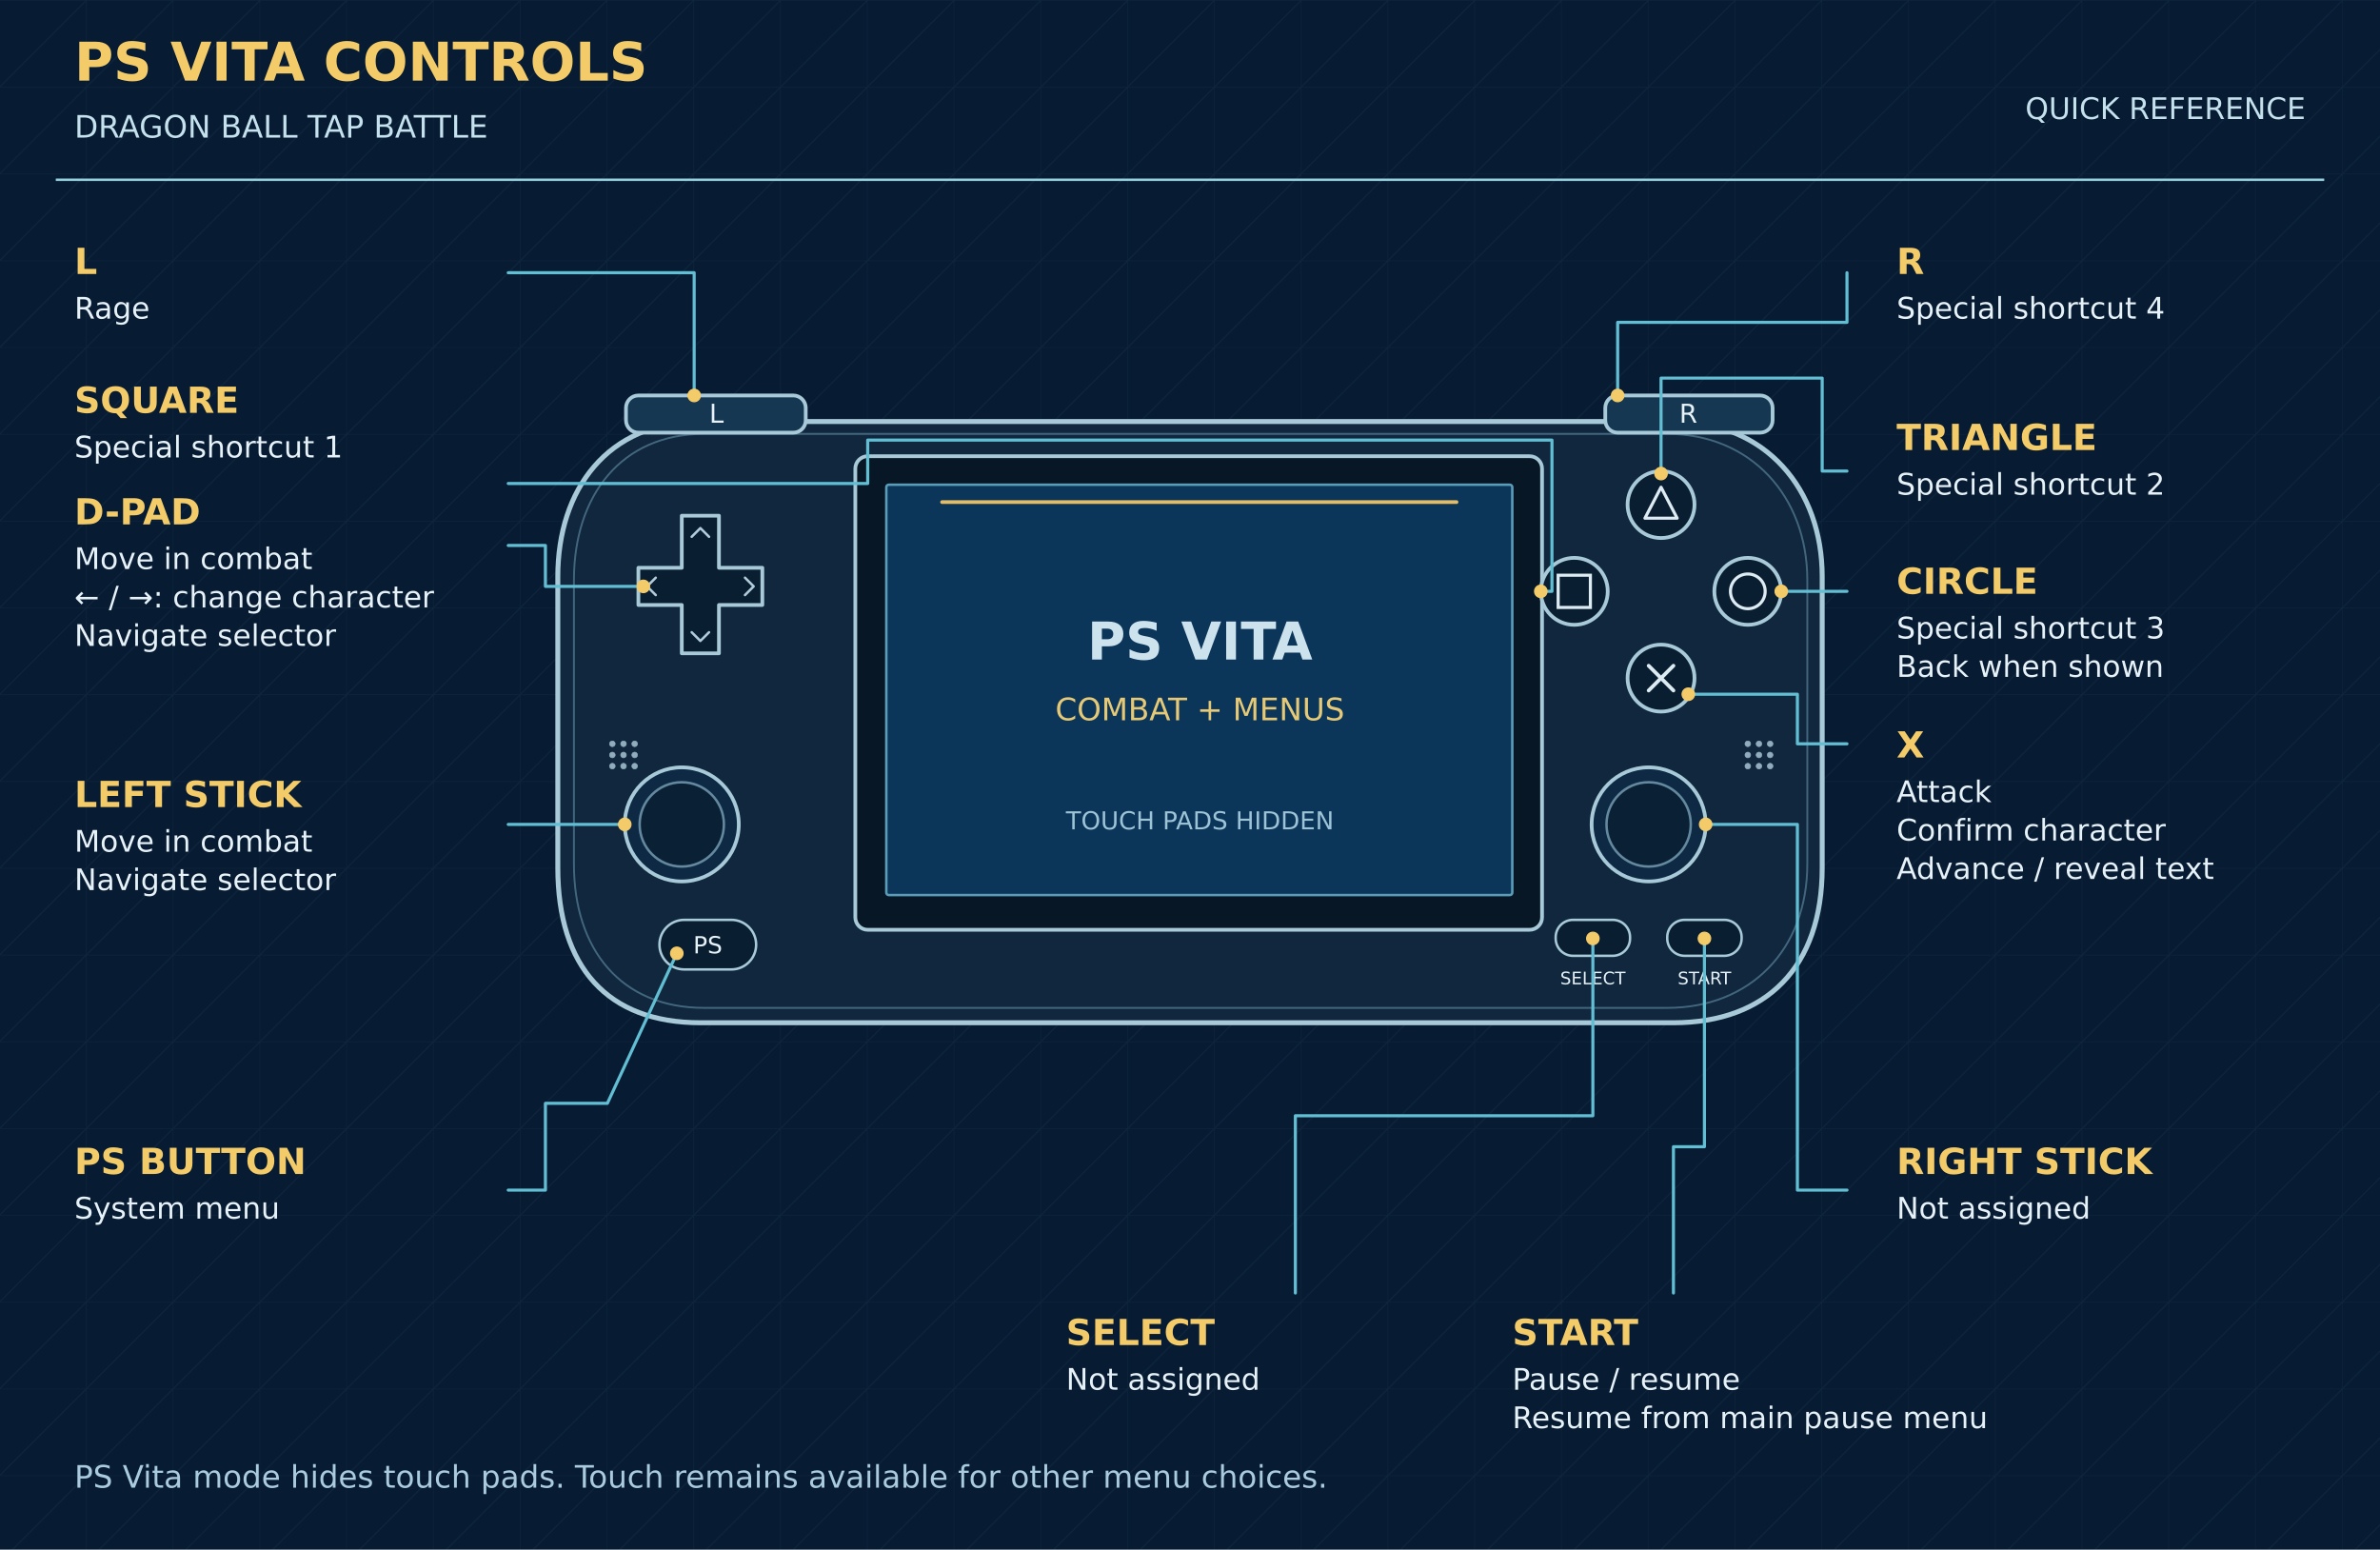
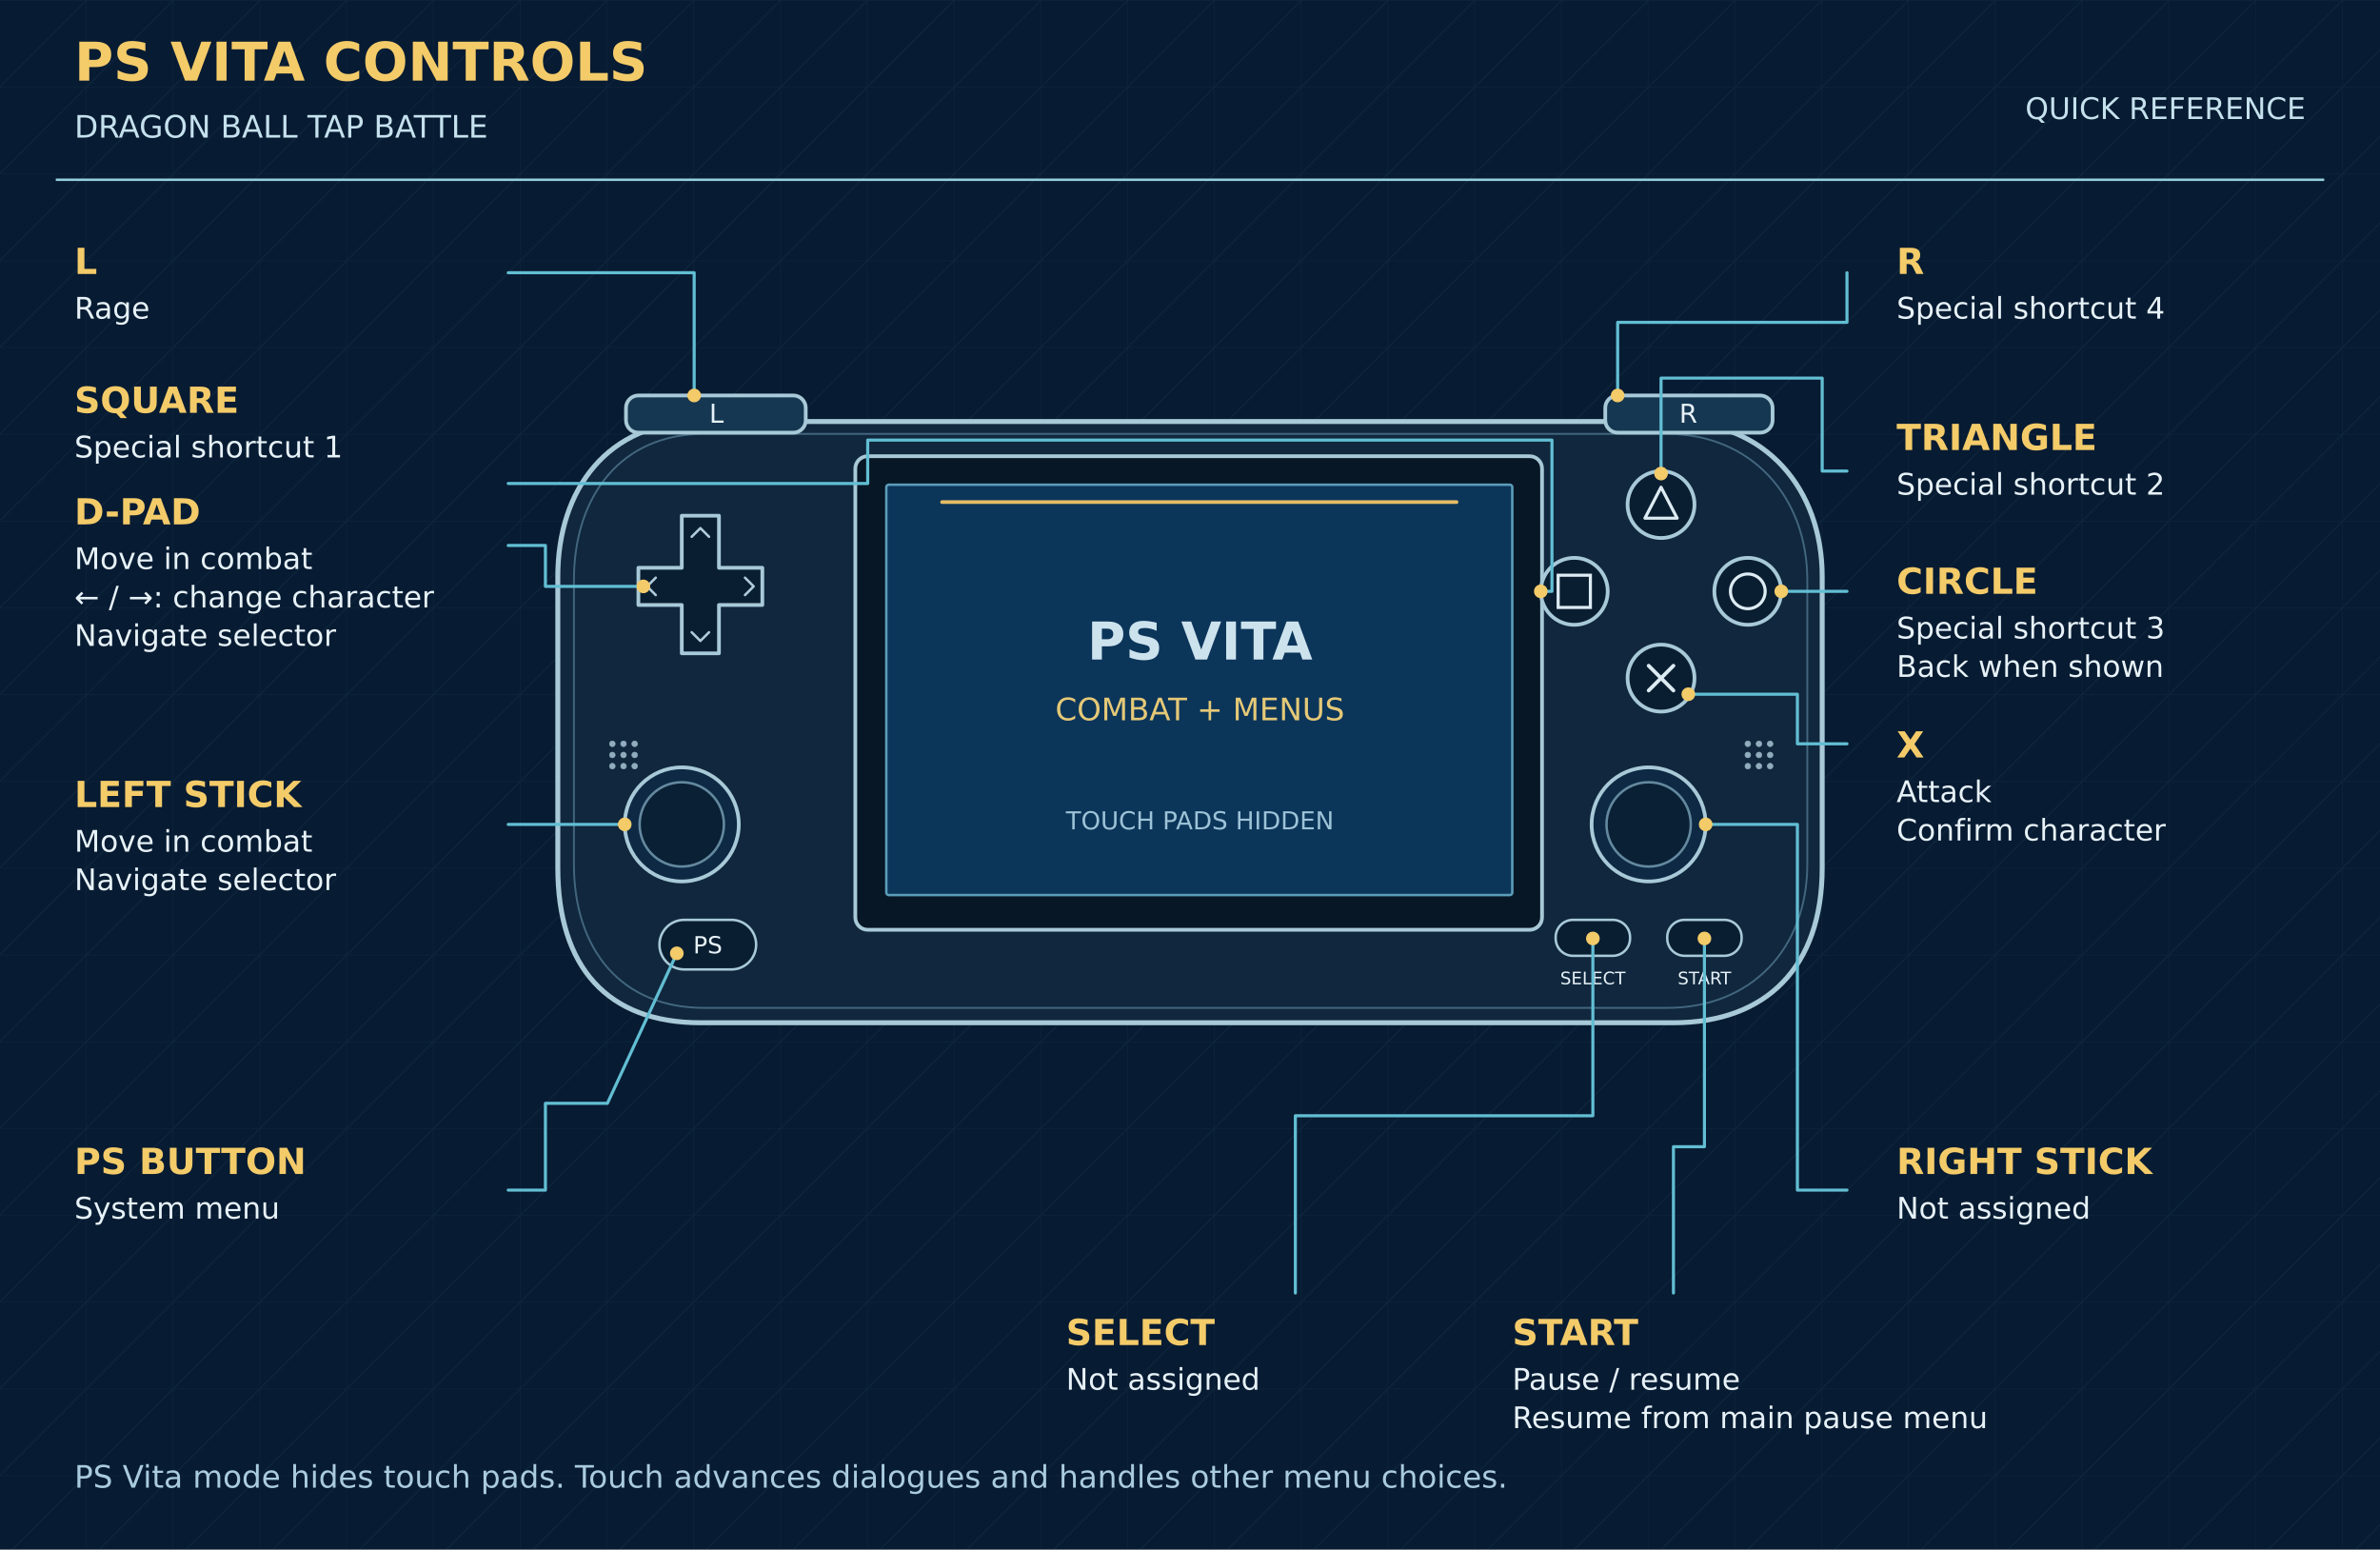
<svg xmlns="http://www.w3.org/2000/svg" width="1920" height="1250" viewBox="0 0 1920 1250" role="img" aria-labelledby="title desc">
  <defs>
    <pattern id="grid" width="70" height="70" patternUnits="userSpaceOnUse">
      <path d="M0 70L70 0M0 0H70V70" fill="none" stroke="#77c5d8" stroke-opacity=".065" />
    </pattern>
  </defs>
  <rect width="1920" height="1250" fill="#071b32" />
  <rect width="1920" height="1250" fill="url(#grid)" />
  <path d="M45 145H1875" stroke="#95cedd" stroke-width="2" />
  <g font-family="DejaVu Sans,sans-serif">
    <text x="60" y="65" font-size="43" fill="#f4cb69" font-weight="bold" text-anchor="start">PS VITA CONTROLS</text>
    <text x="60" y="111" font-size="25" fill="#c5e1ed" font-weight="normal" text-anchor="start">DRAGON BALL TAP BATTLE</text>
    <text x="1860" y="96" font-size="24" fill="#c5e1ed" font-weight="normal" text-anchor="end">QUICK REFERENCE</text>
    <path d="M565 340H1350C1425 340 1470 395 1470 465V700C1470 780 1425 825 1350 825H565C490 825 450 780 450 700V465C450 395 490 340 565 340Z" fill="#10273d" stroke="#a8c9d7" stroke-width="4" stroke-linejoin="round" stroke-linecap="round" />
    <path d="M568 350H1345C1412 350 1458 400 1458 468V697C1458 766 1412 813 1345 813H568C501 813 463 766 463 697V468C463 400 501 350 568 350Z" fill="none" stroke="#42667e" stroke-width="1.5" stroke-linejoin="round" stroke-linecap="round" />
    <rect x="505" y="319" width="145" height="30" rx="10" fill="#163751" stroke="#a8c9d7" stroke-width="3" />
    <text x="578" y="341" font-size="21" fill="#e7f2f8" font-weight="normal" text-anchor="middle">L</text>
    <rect x="1295" y="319" width="135" height="30" rx="10" fill="#163751" stroke="#a8c9d7" stroke-width="3" />
    <text x="1362" y="341" font-size="21" fill="#e7f2f8" font-weight="normal" text-anchor="middle">R</text>
    <rect x="690" y="368" width="554" height="382" rx="10" fill="#081725" stroke="#a8c9d7" stroke-width="3" />
    <rect x="715" y="391" width="505" height="331" rx="2" fill="#0c355a" stroke="#5b9db9" stroke-width="2" />
    <path d="M760 405H1175" fill="none" stroke="#e4bc66" stroke-width="3" stroke-linejoin="round" stroke-linecap="round" />
    <text x="968" y="532" font-size="42" fill="#cce3ee" font-weight="bold" text-anchor="middle">PS VITA</text>
    <text x="968" y="581" font-size="25" fill="#e5c977" font-weight="normal" text-anchor="middle">COMBAT + MENUS</text>
    <text x="968" y="669" font-size="20" fill="#9dc3d7" font-weight="normal" text-anchor="middle">TOUCH PADS HIDDEN</text>
    <path d="M550 416H580V458H615V488H580V527H550V488H515V458H550Z" fill="#0a1e31" stroke="#a8c9d7" stroke-width="3" stroke-linejoin="round" stroke-linecap="round" />
    <path d="M558 433L565 426L572 433 M558 510L565 517L572 510 M529 466L522 473L529 480 M601 466L608 473L601 480" fill="none" stroke="#b0cbd9" stroke-width="2" stroke-linejoin="round" stroke-linecap="round" />
    <circle cx="550" cy="665" r="46" fill="#0d2944" stroke="#a8c9d7" stroke-width="3" />
    <circle cx="550" cy="665" r="34" fill="#0a2034" stroke="#64899f" stroke-width="2" />
    <circle cx="1330" cy="665" r="46" fill="#0d2944" stroke="#a8c9d7" stroke-width="3" />
    <circle cx="1330" cy="665" r="34" fill="#0a2034" stroke="#64899f" stroke-width="2" />
    <circle cx="1340" cy="407" r="27" fill="#0a1e31" stroke="#a8c9d7" stroke-width="3" />
    <circle cx="1410" cy="477" r="27" fill="#0a1e31" stroke="#a8c9d7" stroke-width="3" />
    <circle cx="1340" cy="547" r="27" fill="#0a1e31" stroke="#a8c9d7" stroke-width="3" />
    <circle cx="1270" cy="477" r="27" fill="#0a1e31" stroke="#a8c9d7" stroke-width="3" />
    <path d="M1340 393L1327 418H1353Z" fill="none" stroke="#ddebf3" stroke-width="2.5" stroke-linejoin="round" stroke-linecap="round" />
    <circle cx="1410" cy="477" r="14" fill="none" stroke="#ddebf3" stroke-width="2.5" />
    <path d="M1330 537L1350 557M1350 537L1330 557" fill="none" stroke="#ddebf3" stroke-width="3" stroke-linejoin="round" stroke-linecap="round" />
    <rect x="1257" y="464" width="26" height="26" rx="0" fill="none" stroke="#ddebf3" stroke-width="2.5" />
    <rect x="532" y="742" width="78" height="40" rx="20" fill="#0a1e31" stroke="#a8c9d7" stroke-width="2" />
    <text x="571" y="769" font-size="19" fill="#e7f2f8" font-weight="normal" text-anchor="middle">PS</text>
    <rect x="1255" y="742" width="60" height="29" rx="14" fill="#0a1e31" stroke="#a8c9d7" stroke-width="2" />
    <rect x="1345" y="742" width="60" height="29" rx="14" fill="#0a1e31" stroke="#a8c9d7" stroke-width="2" />
    <text x="1285" y="794" font-size="14" fill="#e7f2f8" font-weight="normal" text-anchor="middle">SELECT</text>
    <text x="1375" y="794" font-size="14" fill="#e7f2f8" font-weight="normal" text-anchor="middle">START</text>
    <circle cx="494" cy="600" r="2.3" fill="#91adbd" stroke="#91adbd" stroke-width="0.5" />
    <circle cx="494" cy="609" r="2.3" fill="#91adbd" stroke="#91adbd" stroke-width="0.5" />
    <circle cx="494" cy="618" r="2.3" fill="#91adbd" stroke="#91adbd" stroke-width="0.5" />
    <circle cx="503" cy="600" r="2.3" fill="#91adbd" stroke="#91adbd" stroke-width="0.5" />
    <circle cx="503" cy="609" r="2.3" fill="#91adbd" stroke="#91adbd" stroke-width="0.5" />
    <circle cx="503" cy="618" r="2.3" fill="#91adbd" stroke="#91adbd" stroke-width="0.5" />
    <circle cx="512" cy="600" r="2.3" fill="#91adbd" stroke="#91adbd" stroke-width="0.5" />
    <circle cx="512" cy="609" r="2.3" fill="#91adbd" stroke="#91adbd" stroke-width="0.5" />
    <circle cx="512" cy="618" r="2.3" fill="#91adbd" stroke="#91adbd" stroke-width="0.5" />
    <circle cx="1410" cy="600" r="2.3" fill="#91adbd" stroke="#91adbd" stroke-width="0.5" />
    <circle cx="1410" cy="609" r="2.3" fill="#91adbd" stroke="#91adbd" stroke-width="0.5" />
    <circle cx="1410" cy="618" r="2.3" fill="#91adbd" stroke="#91adbd" stroke-width="0.5" />
    <circle cx="1419" cy="600" r="2.3" fill="#91adbd" stroke="#91adbd" stroke-width="0.5" />
    <circle cx="1419" cy="609" r="2.3" fill="#91adbd" stroke="#91adbd" stroke-width="0.5" />
    <circle cx="1419" cy="618" r="2.3" fill="#91adbd" stroke="#91adbd" stroke-width="0.5" />
    <circle cx="1428" cy="600" r="2.3" fill="#91adbd" stroke="#91adbd" stroke-width="0.5" />
    <circle cx="1428" cy="609" r="2.3" fill="#91adbd" stroke="#91adbd" stroke-width="0.5" />
    <circle cx="1428" cy="618" r="2.3" fill="#91adbd" stroke="#91adbd" stroke-width="0.5" />
    <path d="M560 319 L560 220 L410 220" fill="none" stroke="#62bed3" stroke-width="2.5" stroke-linejoin="round" stroke-linecap="round" />
    <circle cx="560" cy="319" r="5" fill="#f4cb69" stroke="#f4cb69" stroke-width="1" />
    <text x="60" y="221" font-size="29" fill="#f4cb69" font-weight="bold" text-anchor="start">L</text>
    <text x="60" y="257" font-size="24" fill="#e7f2f8" font-weight="normal" text-anchor="start">Rage</text>
    <path d="M519 473 L440 473 L440 440 L410 440" fill="none" stroke="#62bed3" stroke-width="2.5" stroke-linejoin="round" stroke-linecap="round" />
    <circle cx="519" cy="473" r="5" fill="#f4cb69" stroke="#f4cb69" stroke-width="1" />
    <text x="60" y="423" font-size="29" fill="#f4cb69" font-weight="bold" text-anchor="start">D-PAD</text>
    <text x="60" y="459" font-size="24" fill="#e7f2f8" font-weight="normal" text-anchor="start">Move in combat</text>
    <text x="60" y="490" font-size="24" fill="#e7f2f8" font-weight="normal" text-anchor="start">← / →: change character</text>
    <text x="60" y="521" font-size="24" fill="#e7f2f8" font-weight="normal" text-anchor="start">Navigate selector</text>
    <path d="M504 665 L410 665" fill="none" stroke="#62bed3" stroke-width="2.5" stroke-linejoin="round" stroke-linecap="round" />
    <circle cx="504" cy="665" r="5" fill="#f4cb69" stroke="#f4cb69" stroke-width="1" />
    <text x="60" y="651" font-size="29" fill="#f4cb69" font-weight="bold" text-anchor="start">LEFT STICK</text>
    <text x="60" y="687" font-size="24" fill="#e7f2f8" font-weight="normal" text-anchor="start">Move in combat</text>
    <text x="60" y="718" font-size="24" fill="#e7f2f8" font-weight="normal" text-anchor="start">Navigate selector</text>
    <path d="M546 769 L490 890 L440 890 L440 960 L410 960" fill="none" stroke="#62bed3" stroke-width="2.5" stroke-linejoin="round" stroke-linecap="round" />
    <circle cx="546" cy="769" r="5" fill="#f4cb69" stroke="#f4cb69" stroke-width="1" />
    <text x="60" y="947" font-size="29" fill="#f4cb69" font-weight="bold" text-anchor="start">PS BUTTON</text>
    <text x="60" y="983" font-size="24" fill="#e7f2f8" font-weight="normal" text-anchor="start">System menu</text>
    <path d="M1305 319 L1305 260 L1490 260 L1490 220" fill="none" stroke="#62bed3" stroke-width="2.5" stroke-linejoin="round" stroke-linecap="round" />
    <circle cx="1305" cy="319" r="5" fill="#f4cb69" stroke="#f4cb69" stroke-width="1" />
    <text x="1530" y="221" font-size="29" fill="#f4cb69" font-weight="bold" text-anchor="start">R</text>
    <text x="1530" y="257" font-size="24" fill="#e7f2f8" font-weight="normal" text-anchor="start">Special shortcut 4</text>
    <path d="M1340 382 L1340 305 L1470 305 L1470 380 L1490 380" fill="none" stroke="#62bed3" stroke-width="2.5" stroke-linejoin="round" stroke-linecap="round" />
    <circle cx="1340" cy="382" r="5" fill="#f4cb69" stroke="#f4cb69" stroke-width="1" />
    <text x="1530" y="363" font-size="29" fill="#f4cb69" font-weight="bold" text-anchor="start">TRIANGLE</text>
    <text x="1530" y="399" font-size="24" fill="#e7f2f8" font-weight="normal" text-anchor="start">Special shortcut 2</text>
    <path d="M1437 477 L1490 477" fill="none" stroke="#62bed3" stroke-width="2.5" stroke-linejoin="round" stroke-linecap="round" />
    <circle cx="1437" cy="477" r="5" fill="#f4cb69" stroke="#f4cb69" stroke-width="1" />
    <text x="1530" y="479" font-size="29" fill="#f4cb69" font-weight="bold" text-anchor="start">CIRCLE</text>
    <text x="1530" y="515" font-size="24" fill="#e7f2f8" font-weight="normal" text-anchor="start">Special shortcut 3</text>
    <text x="1530" y="546" font-size="24" fill="#e7f2f8" font-weight="normal" text-anchor="start">Back when shown</text>
    <path d="M1243 477 L1252 477 L1252 355 L700 355 L700 390 L410 390" fill="none" stroke="#62bed3" stroke-width="2.5" stroke-linejoin="round" stroke-linecap="round" />
    <circle cx="1243" cy="477" r="5" fill="#f4cb69" stroke="#f4cb69" stroke-width="1" />
    <text x="60" y="333" font-size="29" fill="#f4cb69" font-weight="bold" text-anchor="start">SQUARE</text>
    <text x="60" y="369" font-size="24" fill="#e7f2f8" font-weight="normal" text-anchor="start">Special shortcut 1</text>
    <path d="M1362 560 L1450 560 L1450 600 L1490 600" fill="none" stroke="#62bed3" stroke-width="2.5" stroke-linejoin="round" stroke-linecap="round" />
    <circle cx="1362" cy="560" r="5" fill="#f4cb69" stroke="#f4cb69" stroke-width="1" />
    <text x="1530" y="611" font-size="29" fill="#f4cb69" font-weight="bold" text-anchor="start">X</text>
    <text x="1530" y="647" font-size="24" fill="#e7f2f8" font-weight="normal" text-anchor="start">Attack</text>
    <text x="1530" y="678" font-size="24" fill="#e7f2f8" font-weight="normal" text-anchor="start">Confirm character</text>
-     <text x="1530" y="709" font-size="24" fill="#e7f2f8" font-weight="normal" text-anchor="start">Advance / reveal text</text>
    <path d="M1376 665 L1450 665 L1450 960 L1490 960" fill="none" stroke="#62bed3" stroke-width="2.5" stroke-linejoin="round" stroke-linecap="round" />
    <circle cx="1376" cy="665" r="5" fill="#f4cb69" stroke="#f4cb69" stroke-width="1" />
    <text x="1530" y="947" font-size="29" fill="#f4cb69" font-weight="bold" text-anchor="start">RIGHT STICK</text>
    <text x="1530" y="983" font-size="24" fill="#e7f2f8" font-weight="normal" text-anchor="start">Not assigned</text>
    <path d="M1285 757 L1285 900 L1045 900 L1045 1043" fill="none" stroke="#62bed3" stroke-width="2.5" stroke-linejoin="round" stroke-linecap="round" />
    <circle cx="1285" cy="757" r="5" fill="#f4cb69" stroke="#f4cb69" stroke-width="1" />
    <text x="860" y="1085" font-size="29" fill="#f4cb69" font-weight="bold" text-anchor="start">SELECT</text>
    <text x="860" y="1121" font-size="24" fill="#e7f2f8" font-weight="normal" text-anchor="start">Not assigned</text>
    <path d="M1375 757 L1375 925 L1350 925 L1350 1043" fill="none" stroke="#62bed3" stroke-width="2.5" stroke-linejoin="round" stroke-linecap="round" />
    <circle cx="1375" cy="757" r="5" fill="#f4cb69" stroke="#f4cb69" stroke-width="1" />
    <text x="1220" y="1085" font-size="29" fill="#f4cb69" font-weight="bold" text-anchor="start">START</text>
    <text x="1220" y="1121" font-size="24" fill="#e7f2f8" font-weight="normal" text-anchor="start">Pause / resume</text>
    <text x="1220" y="1152" font-size="24" fill="#e7f2f8" font-weight="normal" text-anchor="start">Resume from main pause menu</text>
-     <text x="60" y="1200" font-size="25" fill="#aacbde" font-weight="normal" text-anchor="start">PS Vita mode hides touch pads. Touch remains available for other menu choices.</text>
+     <text x="60" y="1200" font-size="25" fill="#aacbde" font-weight="normal" text-anchor="start">PS Vita mode hides touch pads. Touch advances dialogues and handles other menu choices.</text>
  </g>
</svg>
